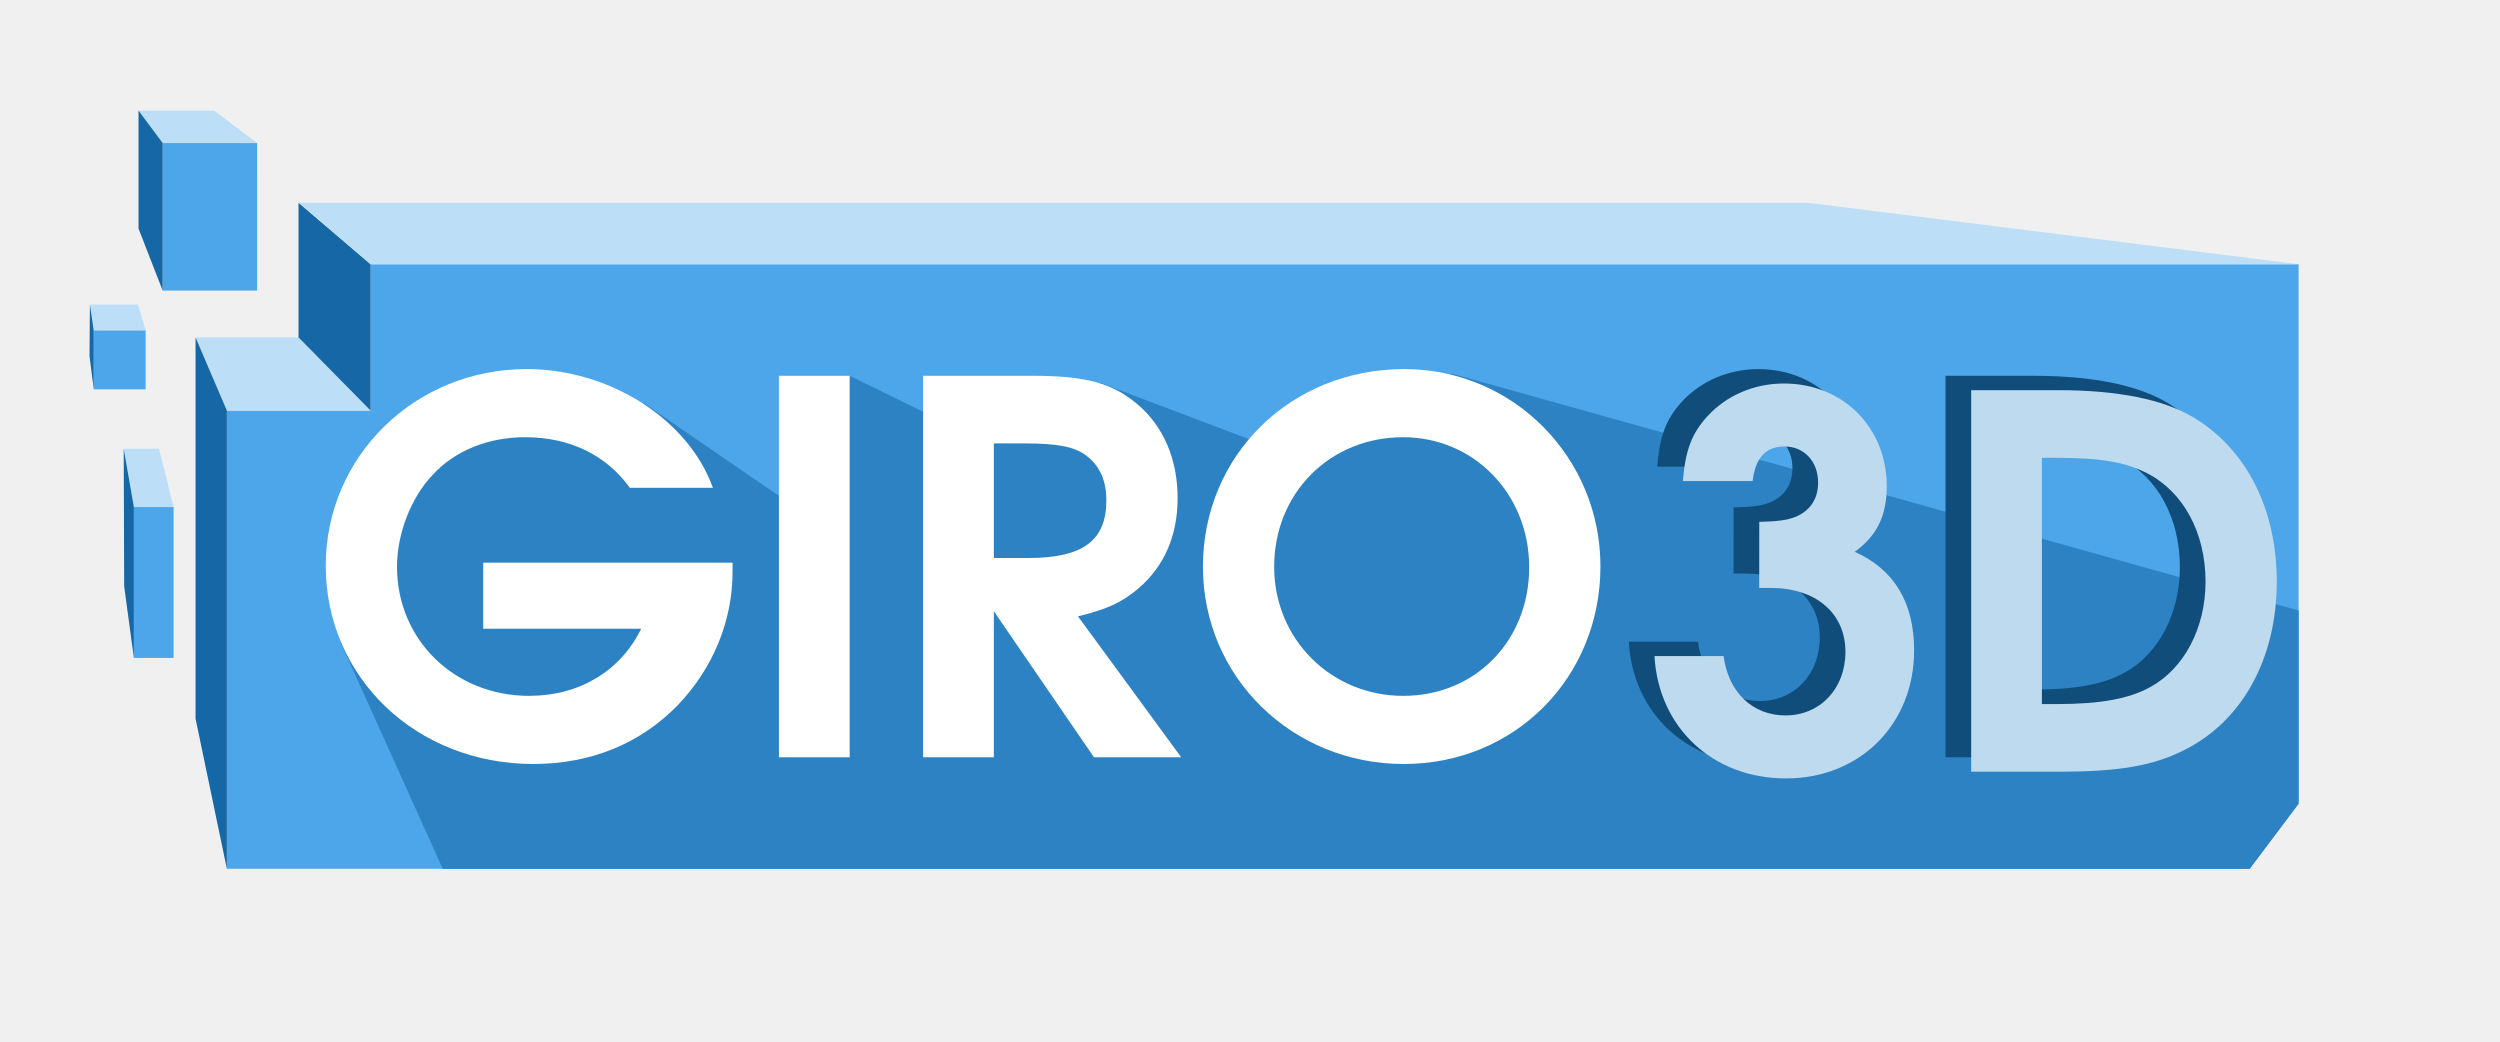
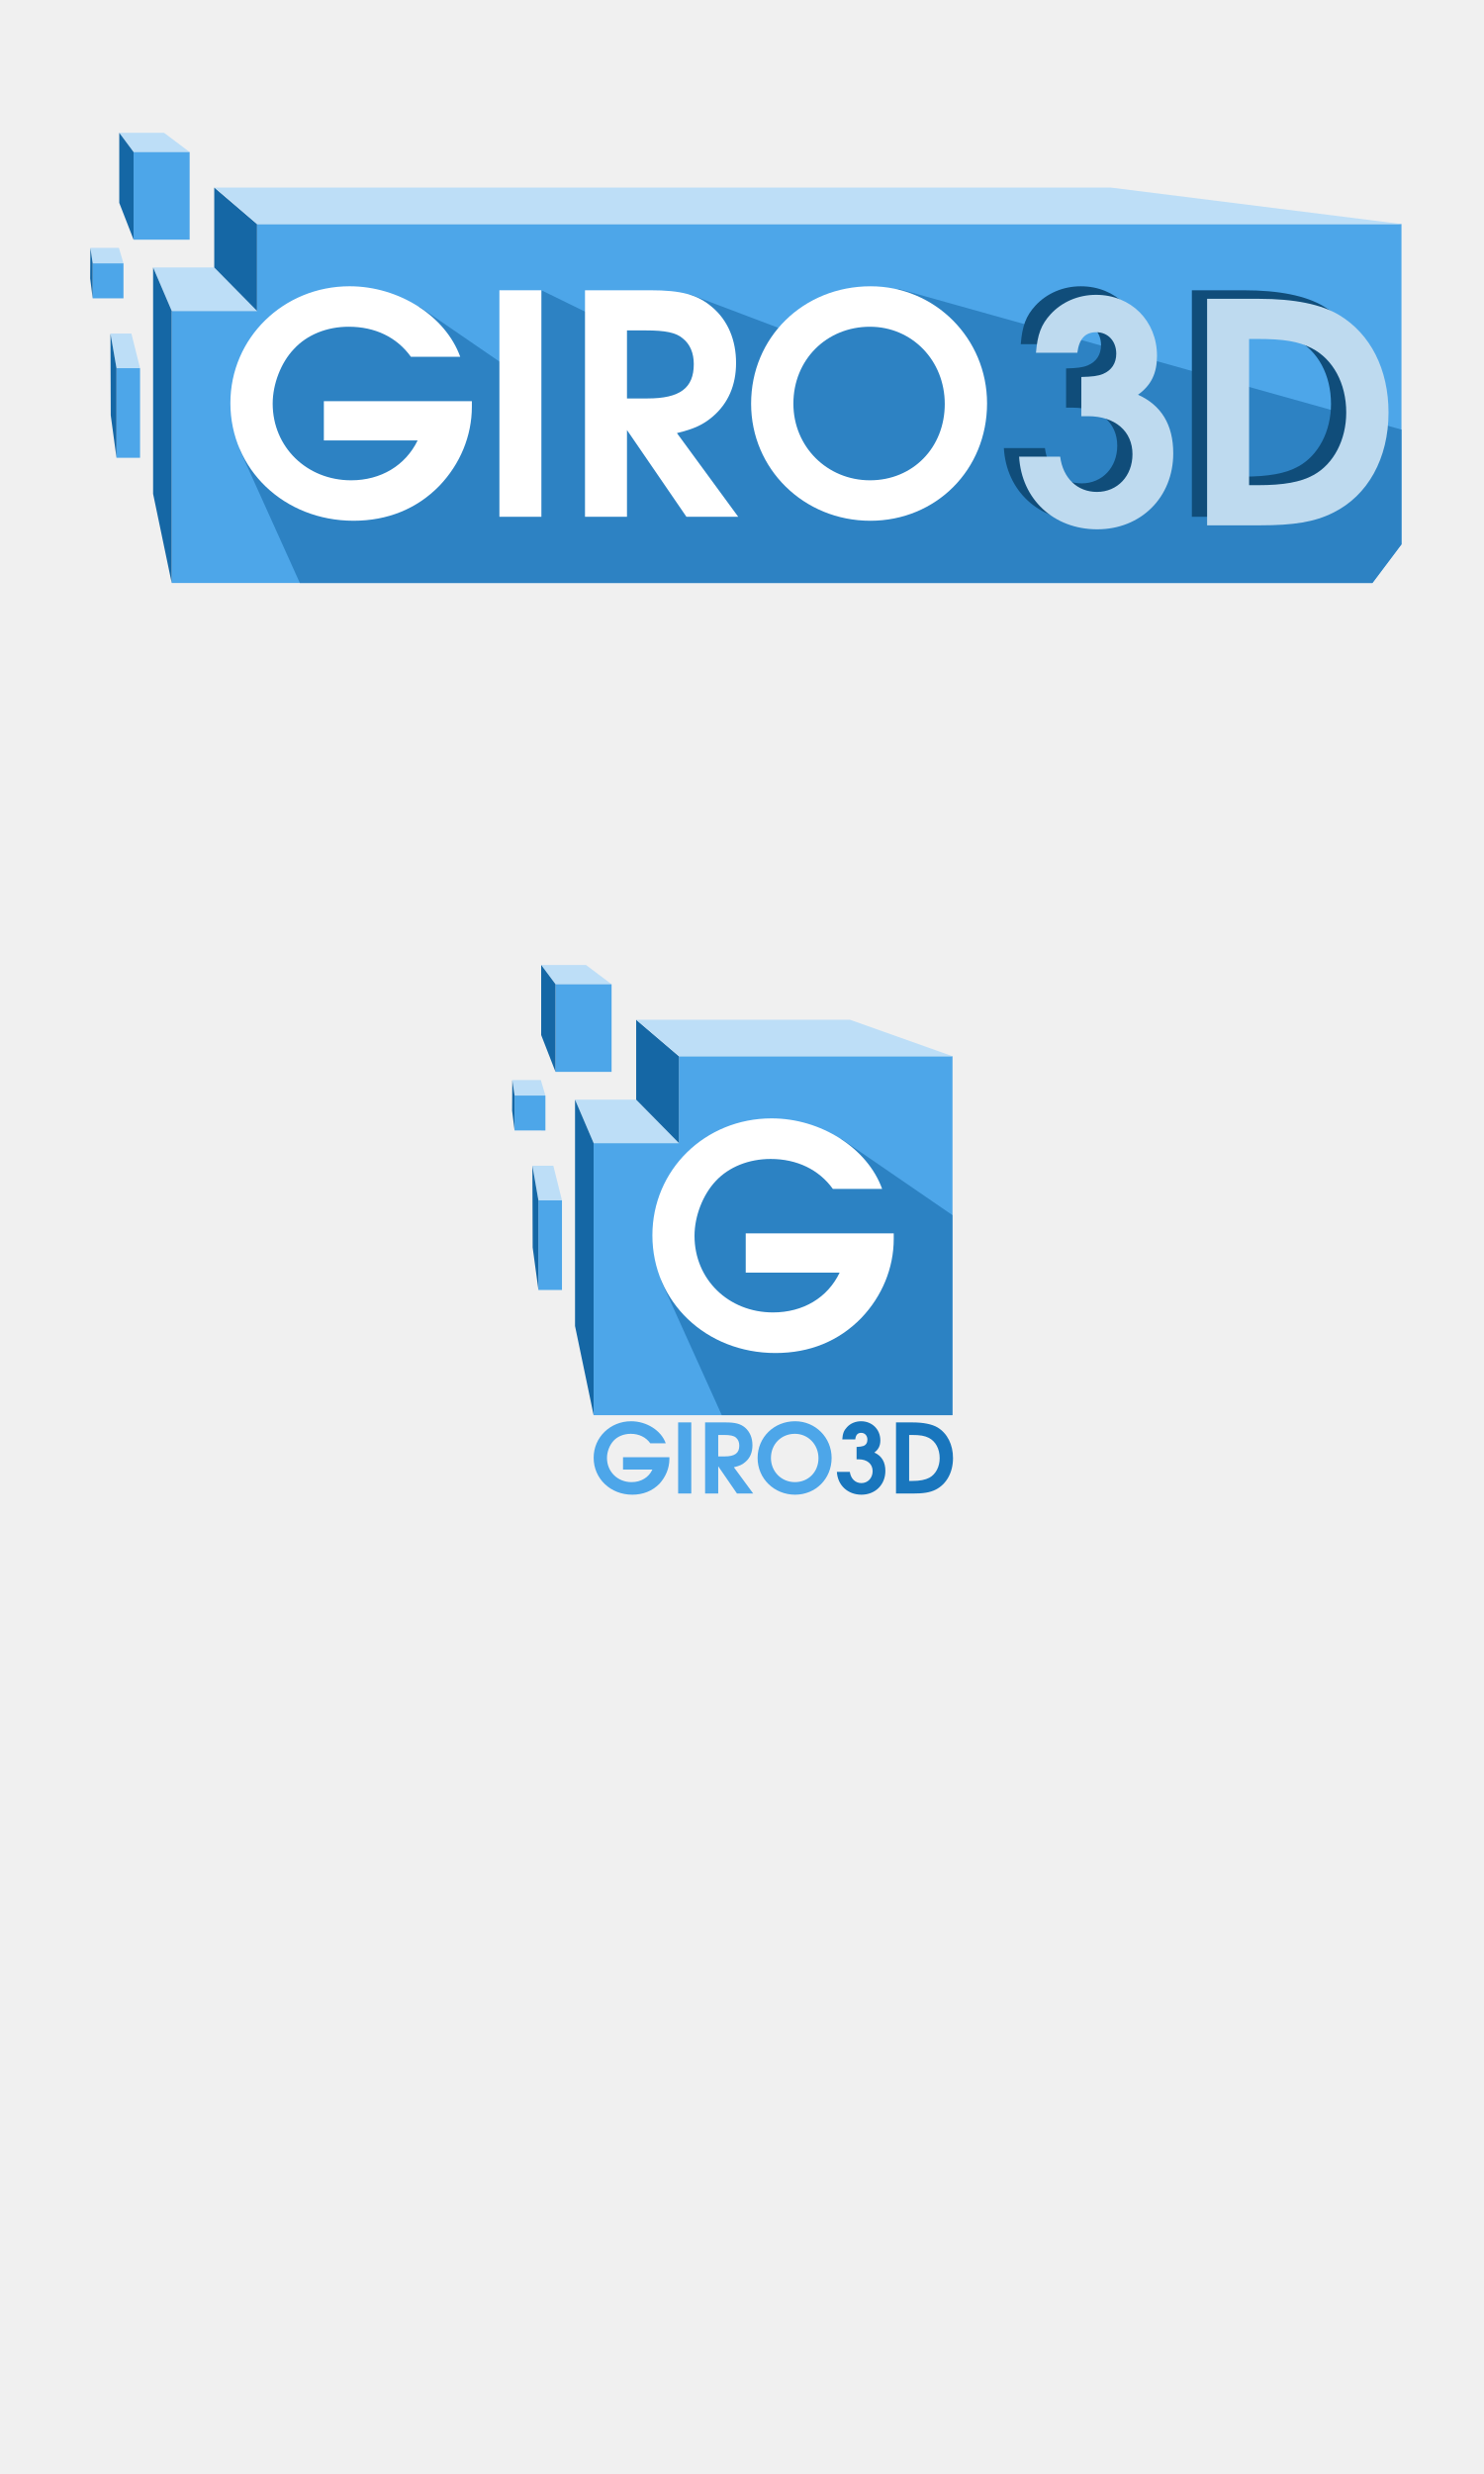
- <svg xmlns="http://www.w3.org/2000/svg" width="120mm" height="50mm" viewBox="0 0 120 50" version="1.1" id="svg8">
+ <svg xmlns="http://www.w3.org/2000/svg" width="120mm" height="200mm" viewBox="0 0 120 200" version="1.1" id="svg8">
  <defs id="defs2" />
-   <g id="layer1" transform="translate(0,-247)">
-     <path style="opacity:1;fill:#4da6e9;fill-opacity:1;stroke:none;stroke-width:0.108;stroke-linecap:round;stroke-linejoin:bevel;stroke-miterlimit:4;stroke-dasharray:none;stroke-dashoffset:0;stroke-opacity:1;paint-order:stroke fill markers" d="m 17.788,266.708 v -7.023 h 92.545 v 25.891 c -2.351,3.128 0,0 -2.351,3.128 H 10.89 v -21.996 z" id="rect1234-2-9-2" />
-     <path style="fill:#2d82c3;fill-opacity:1;stroke:none;stroke-width:0.265px;stroke-linecap:butt;stroke-linejoin:miter;stroke-opacity:1" d="m 69.71,264.94 -8.053,3.414 -0.187,0.299 -8.653,-3.275 -5.53,2.841 c -1.614,-0.79 -6.504,-3.18 -6.504,-3.18 l -0.874,7.495 -8.998,-6.176 c -13.7,5.159 -5.222,-9.735 -14.556,11.491 l 4.898,10.856 h 14.297 72.433 l 2.351,-3.127 v -9.274 z" id="path1138" />
-     <path id="path1112" style="font-style:normal;font-weight:normal;font-size:medium;line-height:0;font-family:sans-serif;letter-spacing:0px;word-spacing:0px;fill:#ffffff;fill-opacity:1;stroke:none;stroke-width:0.619" d="m 23.194,277.18 h 7.582 c -0.991,2.032 -2.973,3.221 -5.377,3.221 -3.593,0 -6.343,-2.701 -6.343,-6.195 0,-1.586 0.669,-3.32 1.71,-4.411 1.065,-1.165 2.676,-1.809 4.435,-1.809 2.131,0 3.89,0.842 5.03,2.428 h 3.989 c -1.189,-3.296 -4.956,-5.699 -8.945,-5.699 -5.352,0 -9.639,4.188 -9.639,9.441 0,5.352 4.336,9.515 9.961,9.515 2.75,0 5.129,-0.966 6.938,-2.825 1.685,-1.759 2.627,-4.039 2.627,-6.393 v -0.446 h -11.968 z" />
-     <path id="path1114" style="font-style:normal;font-weight:normal;font-size:medium;line-height:0;font-family:sans-serif;letter-spacing:0px;word-spacing:0px;fill:#ffffff;fill-opacity:1;stroke:none;stroke-width:0.619" d="m 37.389,283.35 h 3.395 v -18.312 h -3.395 z" />
-     <path id="path1116" style="font-style:normal;font-weight:normal;font-size:medium;line-height:0;font-family:sans-serif;letter-spacing:0px;word-spacing:0px;fill:#ffffff;fill-opacity:1;stroke:none;stroke-width:0.619" d="m 44.309,283.35 h 3.395 v -7.012 l 4.807,7.012 h 4.188 l -4.956,-6.765 c 1.412,-0.347 2.106,-0.669 2.899,-1.338 1.239,-1.065 1.883,-2.527 1.883,-4.336 0,-1.858 -0.669,-3.444 -1.933,-4.51 -1.189,-1.016 -2.503,-1.363 -5.005,-1.363 h -5.278 z m 3.395,-9.565 v -5.501 h 1.512 c 1.586,0 2.453,0.173 2.998,0.644 0.595,0.471 0.892,1.189 0.892,2.081 0,1.933 -1.115,2.775 -3.742,2.775 z" />
-     <path id="path1118" style="font-style:normal;font-weight:normal;font-size:medium;line-height:0;font-family:sans-serif;letter-spacing:0px;word-spacing:0px;fill:#ffffff;fill-opacity:1;stroke:none;stroke-width:0.619" d="m 67.405,264.716 c -5.451,0 -9.664,4.138 -9.664,9.49 0,5.278 4.262,9.466 9.639,9.466 5.328,0 9.441,-4.138 9.441,-9.49 0,-5.228 -4.188,-9.466 -9.416,-9.466 z m -0.05,3.271 c 3.395,0 6.046,2.726 6.046,6.244 0,3.519 -2.577,6.17 -6.046,6.17 -3.469,0 -6.195,-2.726 -6.195,-6.195 0,-3.543 2.676,-6.22 6.195,-6.22 z" />
-     <path id="path1120" style="font-style:normal;font-weight:normal;font-size:medium;line-height:0;font-family:sans-serif;letter-spacing:0px;word-spacing:0px;fill:#104d7a;fill-opacity:1;stroke:none;stroke-width:0.619" d="m 83.211,274.529 h 0.545 c 2.181,0 3.593,1.214 3.593,3.073 0,1.759 -1.214,3.048 -2.874,3.048 -1.586,0 -2.75,-1.115 -2.973,-2.85 h -3.32 c 0.198,3.444 2.8,5.873 6.319,5.873 3.543,0 6.145,-2.602 6.145,-6.145 0,-2.304 -0.966,-3.89 -2.85,-4.733 1.065,-0.768 1.536,-1.735 1.536,-3.147 0,-2.825 -2.106,-4.931 -4.931,-4.931 -1.437,0 -2.75,0.57 -3.667,1.561 -0.768,0.842 -1.065,1.635 -1.189,3.122 h 3.345 c 0.149,-1.14 0.644,-1.66 1.536,-1.66 0.942,0 1.611,0.719 1.611,1.735 0,0.768 -0.372,1.338 -1.065,1.635 -0.421,0.173 -0.867,0.223 -1.759,0.248 z" />
-     <path id="path1123" style="font-style:normal;font-weight:normal;font-size:medium;line-height:0;font-family:sans-serif;letter-spacing:0px;word-spacing:0px;fill:#104d7a;fill-opacity:1;stroke:none;stroke-width:0.619" d="m 93.384,283.35 h 4.262 c 2.775,0 4.435,-0.273 5.922,-1.016 2.825,-1.388 4.485,-4.411 4.485,-8.103 0,-3.469 -1.437,-6.343 -3.989,-7.88 -1.437,-0.867 -3.618,-1.313 -6.492,-1.313 h -4.188 z m 3.395,-3.246 v -11.82 h 0.669 c 2.156,0 3.32,0.198 4.386,0.743 1.735,0.892 2.8,2.85 2.8,5.204 0,2.205 -1.016,4.163 -2.651,5.055 -1.016,0.57 -2.428,0.818 -4.46,0.818 z" />
-     <path style="fill:#bddef7;fill-opacity:1;stroke:none;stroke-width:0.265px;stroke-linecap:butt;stroke-linejoin:miter;stroke-opacity:1" d="M 9.386,263.196 H 14.329 l 3.459,3.512 h -6.898 z" id="path1094-1" />
-     <path style="fill:#1567a5;fill-opacity:1;stroke:none;stroke-width:0.265px;stroke-linecap:butt;stroke-linejoin:miter;stroke-opacity:1" d="m 14.329,263.196 v -6.46 l 3.459,2.949 v 7.023 z" id="path1096-3" />
-     <path style="fill:#1567a5;fill-opacity:1;stroke:none;stroke-width:0.265px;stroke-linecap:butt;stroke-linejoin:miter;stroke-opacity:1" d="m 9.386,263.196 v 18.298 l 1.504,7.21 v -21.996 z" id="path1101-1" />
-     <path style="fill:#bddef7;fill-opacity:1;stroke:none;stroke-width:0.265px;stroke-linecap:butt;stroke-linejoin:miter;stroke-opacity:1" d="m 6.649,252.308 1.16,1.558 H 12.341 l -2.069,-1.558 z" id="path1106-0" />
-     <path style="fill:#4da6e9;fill-opacity:1;stroke:none;stroke-width:0.265px;stroke-linecap:butt;stroke-linejoin:miter;stroke-opacity:1" d="M 12.341,253.866 H 7.809 v 7.082 l 4.533,-1.8e-4 z" id="path1108-3" />
-     <path style="fill:#1567a5;fill-opacity:1;stroke:none;stroke-width:0.265px;stroke-linecap:butt;stroke-linejoin:miter;stroke-opacity:1" d="m 6.649,252.308 v 5.664 l 1.159,2.976 v -7.082 z" id="path1113-4" />
-     <path style="fill:#bddef7;fill-opacity:1;stroke:none;stroke-width:0.265px;stroke-linecap:butt;stroke-linejoin:miter;stroke-opacity:1" d="m 4.315,261.613 0.184,1.25 h 2.492 l -0.37,-1.25 z" id="path1115-0" />
-     <path style="fill:#4da6e9;fill-opacity:1;stroke:none;stroke-width:0.265px;stroke-linecap:butt;stroke-linejoin:miter;stroke-opacity:1" d="m 6.991,262.863 h -2.492 v 2.825 l 2.492,2.6e-4 z" id="path1122-3" />
-     <path style="fill:#1567a5;fill-opacity:1;stroke:none;stroke-width:0.265px;stroke-linecap:butt;stroke-linejoin:miter;stroke-opacity:1" d="m 4.315,261.613 -0.018,2.472 0.202,1.603 v -2.825 z" id="path1124-91" />
-     <path style="fill:#bddef7;fill-opacity:1;stroke:none;stroke-width:0.265px;stroke-linecap:butt;stroke-linejoin:miter;stroke-opacity:1" d="m 5.938,268.538 0.487,2.799 h 1.906 l -0.699,-2.799 z" id="path1145-9" />
-     <path style="fill:#4da6e9;fill-opacity:1;stroke:none;stroke-width:0.265px;stroke-linecap:butt;stroke-linejoin:miter;stroke-opacity:1" d="m 6.425,271.338 h 1.906 v 7.244 l -1.906,1.9e-4 z" id="path1151-6" />
-     <path style="fill:#1567a5;fill-opacity:1;stroke:none;stroke-width:0.265px;stroke-linecap:butt;stroke-linejoin:miter;stroke-opacity:1" d="m 5.938,268.538 0.023,6.61 0.465,3.433 v -7.244 z" id="path1153-9" />
-     <path style="fill:#bddef7;fill-opacity:1;stroke:none;stroke-width:0.265px;stroke-linecap:butt;stroke-linejoin:miter;stroke-opacity:1" d="m 14.367,256.736 3.421,2.949 h 92.545 L 86.82,256.736 Z" id="path1107" />
-     <path id="path1120-8" style="font-style:normal;font-weight:normal;font-size:medium;line-height:0;font-family:sans-serif;letter-spacing:0px;word-spacing:0px;fill:#bedaef;fill-opacity:1;stroke:none;stroke-width:0.619" d="m 84.443,275.22 h 0.545 c 2.181,0 3.593,1.214 3.593,3.073 0,1.759 -1.214,3.048 -2.874,3.048 -1.586,0 -2.75,-1.115 -2.973,-2.85 h -3.32 c 0.198,3.444 2.8,5.873 6.319,5.873 3.543,0 6.145,-2.602 6.145,-6.145 0,-2.304 -0.966,-3.89 -2.85,-4.733 1.065,-0.768 1.536,-1.735 1.536,-3.147 0,-2.825 -2.106,-4.931 -4.931,-4.931 -1.437,0 -2.75,0.57 -3.667,1.561 -0.768,0.842 -1.065,1.635 -1.189,3.122 h 3.345 c 0.149,-1.14 0.644,-1.66 1.536,-1.66 0.942,0 1.611,0.719 1.611,1.735 0,0.768 -0.372,1.338 -1.065,1.635 -0.421,0.173 -0.867,0.223 -1.759,0.248 z" />
-     <path id="path1123-7" style="font-style:normal;font-weight:normal;font-size:medium;line-height:0;font-family:sans-serif;letter-spacing:0px;word-spacing:0px;fill:#bedaef;fill-opacity:1;stroke:none;stroke-width:0.619" d="m 94.616,284.041 h 4.262 c 2.775,0 4.435,-0.273 5.922,-1.016 2.825,-1.388 4.485,-4.411 4.485,-8.103 0,-3.469 -1.437,-6.343 -3.989,-7.88 -1.437,-0.867 -3.618,-1.313 -6.492,-1.313 h -4.188 z m 3.395,-3.246 v -11.82 h 0.669 c 2.156,0 3.32,0.198 4.386,0.743 1.735,0.892 2.8,2.85 2.8,5.204 0,2.205 -1.016,4.163 -2.651,5.055 -1.016,0.57 -2.428,0.818 -4.46,0.818 z" />
+   <g id="layer1" transform="translate(0,-97)">
+     <path style="opacity:1;fill:#4da6e9;fill-opacity:1;stroke:none;stroke-width:0.108;stroke-linecap:round;stroke-linejoin:bevel;stroke-miterlimit:4;stroke-dasharray:none;stroke-dashoffset:0;stroke-opacity:1;paint-order:stroke fill markers" d="m 20.782,122.134 v -7.023 h 92.545 v 25.891 c -2.351,3.128 0,0 -2.351,3.128 H 13.884 v -21.996 z" id="rect1234-2-9-2" />
+     <path style="fill:#2d82c3;fill-opacity:1;stroke:none;stroke-width:0.265px;stroke-linecap:butt;stroke-linejoin:miter;stroke-opacity:1" d="m 72.704,120.366 -8.053,3.414 -0.187,0.299 -8.653,-3.275 -5.53,2.841 c -1.614,-0.79 -6.504,-3.18 -6.504,-3.18 l -0.874,7.495 -8.998,-6.176 c -13.7,5.159 -5.222,-9.735 -14.556,11.491 l 4.898,10.856 h 14.297 72.433 l 2.351,-3.127 v -9.274 z" id="path1138" />
+     <path id="path1112" style="font-style:normal;font-weight:normal;font-size:medium;line-height:0;font-family:sans-serif;letter-spacing:0px;word-spacing:0px;fill:#ffffff;fill-opacity:1;stroke:none;stroke-width:0.619" d="m 26.188,132.607 h 7.582 c -0.991,2.032 -2.973,3.221 -5.377,3.221 -3.593,0 -6.343,-2.701 -6.343,-6.195 0,-1.586 0.669,-3.32 1.71,-4.411 1.065,-1.165 2.676,-1.809 4.435,-1.809 2.131,0 3.89,0.842 5.03,2.428 h 3.989 c -1.189,-3.296 -4.956,-5.699 -8.945,-5.699 -5.352,0 -9.639,4.188 -9.639,9.441 0,5.352 4.336,9.515 9.961,9.515 2.75,0 5.129,-0.966 6.938,-2.825 1.685,-1.759 2.627,-4.039 2.627,-6.393 v -0.446 h -11.968 z" />
+     <path id="path1114" style="font-style:normal;font-weight:normal;font-size:medium;line-height:0;font-family:sans-serif;letter-spacing:0px;word-spacing:0px;fill:#ffffff;fill-opacity:1;stroke:none;stroke-width:0.619" d="m 40.383,138.777 h 3.395 v -18.312 h -3.395 z" />
+     <path id="path1116" style="font-style:normal;font-weight:normal;font-size:medium;line-height:0;font-family:sans-serif;letter-spacing:0px;word-spacing:0px;fill:#ffffff;fill-opacity:1;stroke:none;stroke-width:0.619" d="m 47.304,138.777 h 3.395 v -7.012 l 4.807,7.012 h 4.188 l -4.956,-6.765 c 1.412,-0.347 2.106,-0.669 2.899,-1.338 1.239,-1.065 1.883,-2.527 1.883,-4.336 0,-1.858 -0.669,-3.444 -1.933,-4.51 -1.189,-1.016 -2.503,-1.363 -5.005,-1.363 h -5.278 z m 3.395,-9.565 v -5.501 h 1.512 c 1.586,0 2.453,0.173 2.998,0.644 0.595,0.471 0.892,1.189 0.892,2.081 0,1.933 -1.115,2.775 -3.742,2.775 z" />
+     <path id="path1118" style="font-style:normal;font-weight:normal;font-size:medium;line-height:0;font-family:sans-serif;letter-spacing:0px;word-spacing:0px;fill:#ffffff;fill-opacity:1;stroke:none;stroke-width:0.619" d="m 70.4,120.143 c -5.451,0 -9.664,4.138 -9.664,9.49 0,5.278 4.262,9.466 9.639,9.466 5.328,0 9.441,-4.138 9.441,-9.49 0,-5.228 -4.188,-9.466 -9.416,-9.466 z m -0.05,3.271 c 3.395,0 6.046,2.726 6.046,6.244 0,3.519 -2.577,6.17 -6.046,6.17 -3.469,0 -6.195,-2.726 -6.195,-6.195 0,-3.543 2.676,-6.22 6.195,-6.22 z" />
+     <path id="path1120" style="font-style:normal;font-weight:normal;font-size:medium;line-height:0;font-family:sans-serif;letter-spacing:0px;word-spacing:0px;fill:#104d7a;fill-opacity:1;stroke:none;stroke-width:0.619" d="m 86.205,129.955 h 0.545 c 2.181,0 3.593,1.214 3.593,3.073 0,1.759 -1.214,3.048 -2.874,3.048 -1.586,0 -2.75,-1.115 -2.973,-2.85 h -3.32 c 0.198,3.444 2.8,5.873 6.319,5.873 3.543,0 6.145,-2.602 6.145,-6.145 0,-2.304 -0.966,-3.89 -2.85,-4.733 1.065,-0.768 1.536,-1.735 1.536,-3.147 0,-2.825 -2.106,-4.931 -4.931,-4.931 -1.437,0 -2.75,0.57 -3.667,1.561 -0.768,0.842 -1.065,1.635 -1.189,3.122 h 3.345 c 0.149,-1.14 0.644,-1.66 1.536,-1.66 0.942,0 1.611,0.719 1.611,1.735 0,0.768 -0.372,1.338 -1.065,1.635 -0.421,0.173 -0.867,0.223 -1.759,0.248 z" />
+     <path id="path1123" style="font-style:normal;font-weight:normal;font-size:medium;line-height:0;font-family:sans-serif;letter-spacing:0px;word-spacing:0px;fill:#104d7a;fill-opacity:1;stroke:none;stroke-width:0.619" d="m 96.378,138.777 h 4.262 c 2.775,0 4.435,-0.273 5.922,-1.016 2.825,-1.388 4.485,-4.411 4.485,-8.103 0,-3.469 -1.437,-6.343 -3.989,-7.88 -1.437,-0.867 -3.618,-1.313 -6.492,-1.313 h -4.188 z m 3.395,-3.246 V 123.711 h 0.669 c 2.156,0 3.32,0.198 4.386,0.743 1.735,0.892 2.8,2.85 2.8,5.204 0,2.205 -1.016,4.163 -2.651,5.055 -1.016,0.57 -2.428,0.818 -4.46,0.818 z" />
+     <path style="fill:#bddef7;fill-opacity:1;stroke:none;stroke-width:0.265px;stroke-linecap:butt;stroke-linejoin:miter;stroke-opacity:1" d="m 12.38,118.622 h 4.944 l 3.459,3.512 h -6.898 z" id="path1094-1" />
+     <path style="fill:#1567a5;fill-opacity:1;stroke:none;stroke-width:0.265px;stroke-linecap:butt;stroke-linejoin:miter;stroke-opacity:1" d="m 17.324,118.622 v -6.46 l 3.459,2.949 v 7.023 z" id="path1096-3" />
+     <path style="fill:#1567a5;fill-opacity:1;stroke:none;stroke-width:0.265px;stroke-linecap:butt;stroke-linejoin:miter;stroke-opacity:1" d="m 12.38,118.622 v 18.298 l 1.504,7.21 v -21.996 z" id="path1101-1" />
+     <path style="fill:#bddef7;fill-opacity:1;stroke:none;stroke-width:0.265px;stroke-linecap:butt;stroke-linejoin:miter;stroke-opacity:1" d="m 9.643,107.735 1.16,1.558 h 4.532 l -2.069,-1.558 z" id="path1106-0" />
+     <path style="fill:#4da6e9;fill-opacity:1;stroke:none;stroke-width:0.265px;stroke-linecap:butt;stroke-linejoin:miter;stroke-opacity:1" d="m 15.335,109.293 h -4.533 v 7.082 l 4.533,-1.8e-4 z" id="path1108-3" />
+     <path style="fill:#1567a5;fill-opacity:1;stroke:none;stroke-width:0.265px;stroke-linecap:butt;stroke-linejoin:miter;stroke-opacity:1" d="m 9.643,107.735 v 5.664 l 1.159,2.976 v -7.082 z" id="path1113-4" />
+     <path style="fill:#bddef7;fill-opacity:1;stroke:none;stroke-width:0.265px;stroke-linecap:butt;stroke-linejoin:miter;stroke-opacity:1" d="m 7.309,117.039 0.184,1.25 h 2.492 l -0.37,-1.25 z" id="path1115-0" />
+     <path style="fill:#4da6e9;fill-opacity:1;stroke:none;stroke-width:0.265px;stroke-linecap:butt;stroke-linejoin:miter;stroke-opacity:1" d="m 9.985,118.29 h -2.492 v 2.825 l 2.492,2.6e-4 z" id="path1122-3" />
+     <path style="fill:#1567a5;fill-opacity:1;stroke:none;stroke-width:0.265px;stroke-linecap:butt;stroke-linejoin:miter;stroke-opacity:1" d="m 7.309,117.039 -0.018,2.472 0.202,1.603 v -2.825 z" id="path1124-91" />
+     <path style="fill:#bddef7;fill-opacity:1;stroke:none;stroke-width:0.265px;stroke-linecap:butt;stroke-linejoin:miter;stroke-opacity:1" d="m 8.932,123.965 0.487,2.799 h 1.906 l -0.699,-2.799 z" id="path1145-9" />
+     <path style="fill:#4da6e9;fill-opacity:1;stroke:none;stroke-width:0.265px;stroke-linecap:butt;stroke-linejoin:miter;stroke-opacity:1" d="m 9.419,126.764 h 1.906 v 7.244 l -1.906,1.9e-4 z" id="path1151-6" />
+     <path style="fill:#1567a5;fill-opacity:1;stroke:none;stroke-width:0.265px;stroke-linecap:butt;stroke-linejoin:miter;stroke-opacity:1" d="m 8.932,123.965 0.023,6.61 0.465,3.433 v -7.244 z" id="path1153-9" />
+     <path style="fill:#bddef7;fill-opacity:1;stroke:none;stroke-width:0.265px;stroke-linecap:butt;stroke-linejoin:miter;stroke-opacity:1" d="m 17.361,112.162 3.421,2.949 h 92.545 l -23.514,-2.949 z" id="path1107" />
+     <path id="path1120-8" style="font-style:normal;font-weight:normal;font-size:medium;line-height:0;font-family:sans-serif;letter-spacing:0px;word-spacing:0px;fill:#bedaef;fill-opacity:1;stroke:none;stroke-width:0.619" d="m 87.437,130.646 h 0.545 c 2.181,0 3.593,1.214 3.593,3.073 0,1.759 -1.214,3.048 -2.874,3.048 -1.586,0 -2.75,-1.115 -2.973,-2.85 h -3.32 c 0.198,3.444 2.8,5.873 6.319,5.873 3.543,0 6.145,-2.602 6.145,-6.145 0,-2.304 -0.966,-3.89 -2.85,-4.733 1.065,-0.768 1.536,-1.735 1.536,-3.147 0,-2.825 -2.106,-4.931 -4.931,-4.931 -1.437,0 -2.75,0.57 -3.667,1.561 -0.768,0.842 -1.065,1.635 -1.189,3.122 h 3.345 c 0.149,-1.14 0.644,-1.66 1.536,-1.66 0.942,0 1.611,0.719 1.611,1.735 0,0.768 -0.372,1.338 -1.065,1.635 -0.421,0.173 -0.867,0.223 -1.759,0.248 z" />
+     <path id="path1123-7" style="font-style:normal;font-weight:normal;font-size:medium;line-height:0;font-family:sans-serif;letter-spacing:0px;word-spacing:0px;fill:#bedaef;fill-opacity:1;stroke:none;stroke-width:0.619" d="m 97.61,139.468 h 4.262 c 2.775,0 4.435,-0.273 5.922,-1.016 2.825,-1.388 4.485,-4.411 4.485,-8.103 0,-3.469 -1.437,-6.343 -3.989,-7.88 -1.437,-0.867 -3.618,-1.313 -6.492,-1.313 h -4.188 z m 3.395,-3.246 v -11.82 h 0.669 c 2.156,0 3.32,0.198 4.386,0.743 1.735,0.892 2.8,2.85 2.8,5.204 0,2.205 -1.016,4.163 -2.651,5.055 -1.016,0.57 -2.428,0.818 -4.46,0.818 z" />
+     <path style="opacity:1;fill:#4da6e9;fill-opacity:1;stroke:none;stroke-width:0.108;stroke-linecap:round;stroke-linejoin:bevel;stroke-miterlimit:4;stroke-dasharray:none;stroke-dashoffset:0;stroke-opacity:1;paint-order:stroke fill markers" d="m 54.9,189.409 v -7.023 h 22.121 v 29.019 H 48.002 v -21.996 z" id="rect1234-2-9-6" />
+     <path style="fill:#1567a5;fill-opacity:0.569;stroke:none;stroke-width:0.265px;stroke-linecap:butt;stroke-linejoin:miter;stroke-opacity:1" d="m 58.365,211.404 18.656,-3e-5 V 195.234 l -8.999,-6.176 c -13.7,5.159 -5.222,-9.735 -14.556,11.491 z" id="path1081-2" />
+     <text xml:space="preserve" style="font-style:normal;font-weight:normal;font-size:24.779px;line-height:0;font-family:sans-serif;letter-spacing:0px;word-spacing:0px;fill:#ffffff;fill-opacity:1;stroke:none;stroke-width:0.619" x="52.005" y="206.051" id="text823-6-2-9-3-3-7-9-3-6">
+       <tspan id="tspan821-0-4-6-3-3-4-9-3-7" x="52.005" y="206.051" style="font-style:normal;font-variant:normal;font-weight:600;font-stretch:normal;font-size:24.779px;font-family:'URW Gothic L';-inkscape-font-specification:'URW Gothic L Semi-Bold';font-variant-ligatures:normal;font-variant-caps:normal;font-variant-numeric:normal;font-feature-settings:normal;text-align:start;writing-mode:lr-tb;text-anchor:start;fill:#ffffff;fill-opacity:1;stroke:none;stroke-width:0.619">G</tspan>
+     </text>
+     <path style="fill:#bddef7;fill-opacity:1;stroke:none;stroke-width:0.265px;stroke-linecap:butt;stroke-linejoin:miter;stroke-opacity:1" d="m 46.498,185.897 h 4.944 l 3.459,3.512 h -6.898 z" id="path1094-5" />
+     <path style="fill:#1567a5;fill-opacity:1;stroke:none;stroke-width:0.265px;stroke-linecap:butt;stroke-linejoin:miter;stroke-opacity:1" d="m 51.442,185.897 v -6.46 l 3.459,2.949 v 7.023 z" id="path1096-6" />
+     <path style="fill:#bddef7;fill-opacity:1;stroke:none;stroke-width:0.265px;stroke-linecap:butt;stroke-linejoin:miter;stroke-opacity:1" d="m 51.442,179.436 h 17.286 l 8.294,2.949 H 54.9 Z" id="path1099-9" />
+     <path style="fill:#1567a5;fill-opacity:1;stroke:none;stroke-width:0.265px;stroke-linecap:butt;stroke-linejoin:miter;stroke-opacity:1" d="m 46.498,185.897 v 18.298 l 1.504,7.21 v -21.996 z" id="path1101-8" />
+     <path style="fill:#bddef7;fill-opacity:1;stroke:none;stroke-width:0.265px;stroke-linecap:butt;stroke-linejoin:miter;stroke-opacity:1" d="m 43.761,175.009 1.16,1.558 h 4.532 l -2.069,-1.558 z" id="path1106-7" />
+     <path style="fill:#4da6e9;fill-opacity:1;stroke:none;stroke-width:0.265px;stroke-linecap:butt;stroke-linejoin:miter;stroke-opacity:1" d="m 49.453,176.567 h -4.533 v 7.082 l 4.533,-1.8e-4 z" id="path1108-2" />
+     <path style="fill:#1567a5;fill-opacity:1;stroke:none;stroke-width:0.265px;stroke-linecap:butt;stroke-linejoin:miter;stroke-opacity:1" d="m 43.761,175.009 v 5.664 l 1.159,2.976 v -7.082 z" id="path1113-8" />
+     <path style="fill:#bddef7;fill-opacity:1;stroke:none;stroke-width:0.265px;stroke-linecap:butt;stroke-linejoin:miter;stroke-opacity:1" d="m 41.427,184.313 0.184,1.25 h 2.492 l -0.37,-1.25 z" id="path1115-2" />
+     <path style="fill:#4da6e9;fill-opacity:1;stroke:none;stroke-width:0.265px;stroke-linecap:butt;stroke-linejoin:miter;stroke-opacity:1" d="m 44.103,185.564 h -2.492 v 2.825 l 2.492,4e-4 z" id="path1122-9" />
+     <path style="fill:#1567a5;fill-opacity:1;stroke:none;stroke-width:0.265px;stroke-linecap:butt;stroke-linejoin:miter;stroke-opacity:1" d="m 41.427,184.313 -0.018,2.472 0.202,1.603 v -2.825 z" id="path1124-9" />
+     <path style="fill:#bddef7;fill-opacity:1;stroke:none;stroke-width:0.265px;stroke-linecap:butt;stroke-linejoin:miter;stroke-opacity:1" d="m 43.05,191.239 0.487,2.799 h 1.906 l -0.699,-2.799 z" id="path1145-6" />
+     <path style="fill:#4da6e9;fill-opacity:1;stroke:none;stroke-width:0.265px;stroke-linecap:butt;stroke-linejoin:miter;stroke-opacity:1" d="m 43.537,194.038 h 1.906 v 7.244 l -1.906,1.9e-4 z" id="path1151-0" />
+     <path style="fill:#1567a5;fill-opacity:1;stroke:none;stroke-width:0.265px;stroke-linecap:butt;stroke-linejoin:miter;stroke-opacity:1" d="m 43.05,191.239 0.023,6.61 0.465,3.433 v -7.244 z" id="path1153-2" />
+     <text xml:space="preserve" style="font-style:normal;font-weight:normal;font-size:7.781px;line-height:0;font-family:sans-serif;letter-spacing:0px;word-spacing:0px;fill:#4da6e9;fill-opacity:1;stroke:none;stroke-width:0.195" x="47.769" y="217.739" id="text823-6-2-9-9-0-5-7">
+       <tspan id="tspan821-0-4-6-35-8-6-6" x="47.769" y="217.739" style="font-style:normal;font-variant:normal;font-weight:600;font-stretch:normal;font-size:7.781px;font-family:'URW Gothic L';-inkscape-font-specification:'URW Gothic L Semi-Bold';font-variant-ligatures:normal;font-variant-caps:normal;font-variant-numeric:normal;font-feature-settings:normal;text-align:start;writing-mode:lr-tb;text-anchor:start;fill:#4da6e9;fill-opacity:1;stroke-width:0.195">GIRO<tspan style="fill:#1976bd;fill-opacity:1;stroke-width:0.195" id="tspan1120-9-7-1-6-1">3D</tspan>
+       </tspan>
+     </text>
  </g>
</svg>
